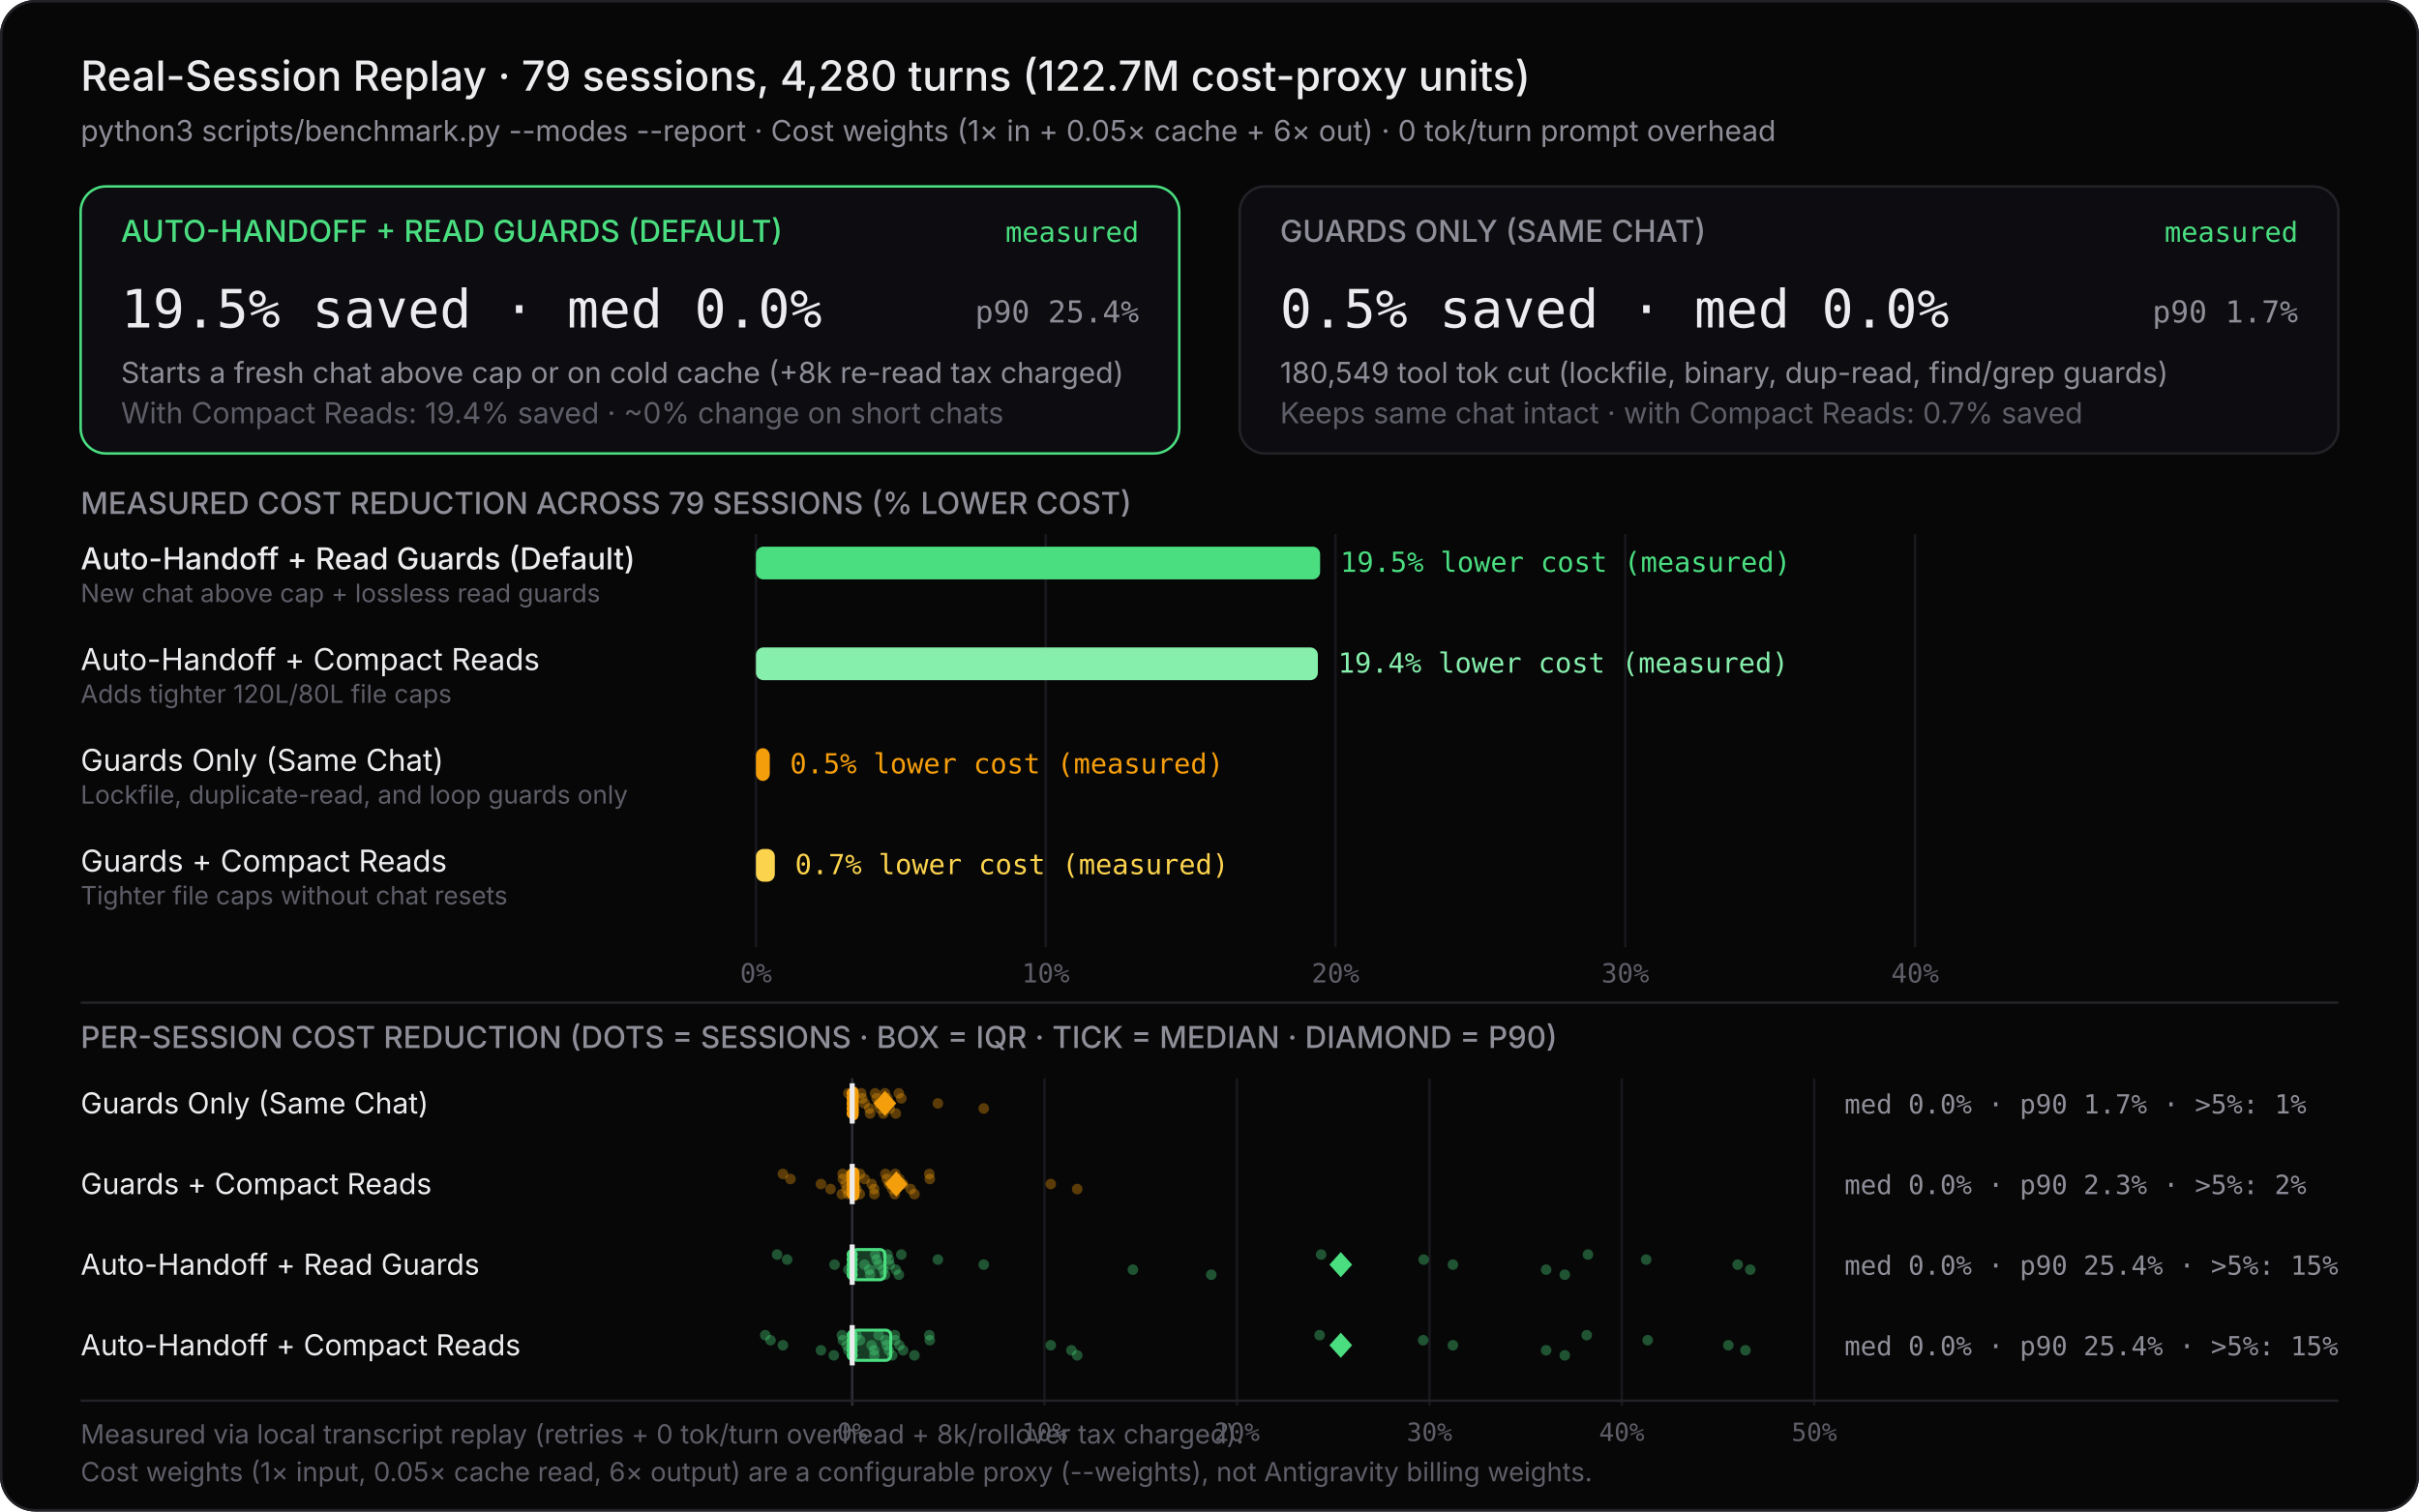
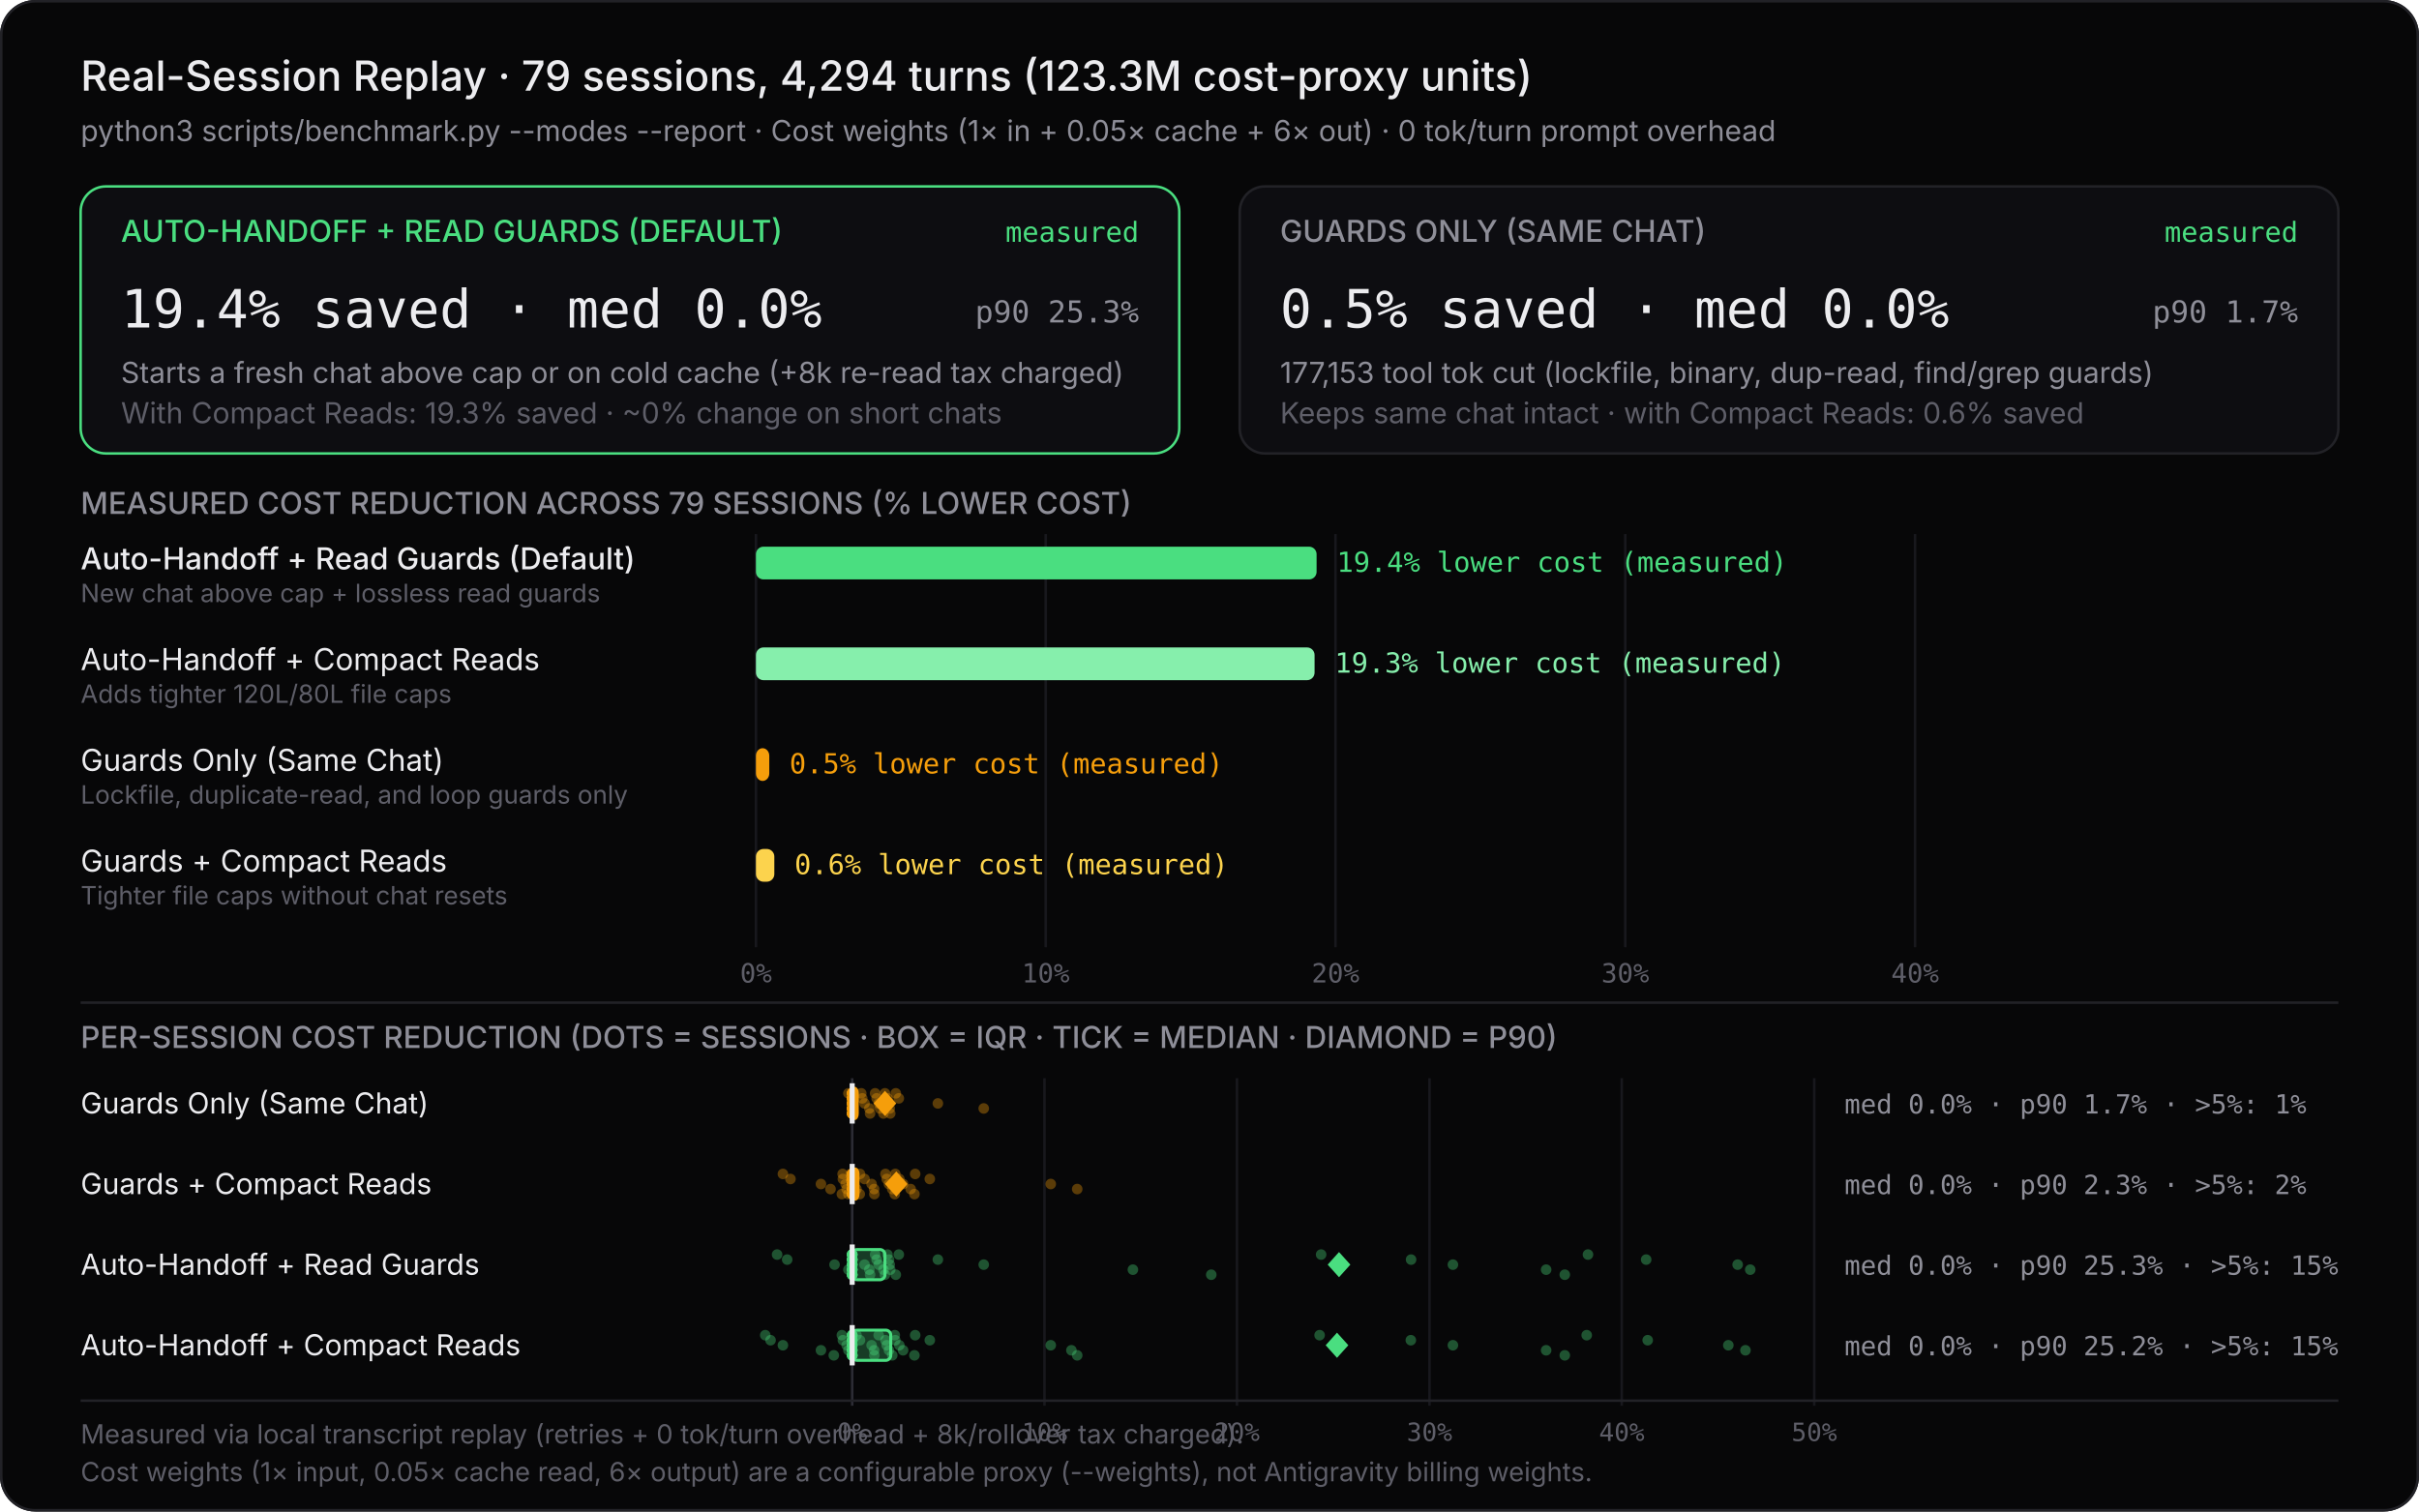
<svg xmlns="http://www.w3.org/2000/svg" viewBox="0 0 960 600" width="960" height="600" role="img" aria-label="Real-Session Measured Benchmark">
  <defs>
    <style>.t{font-family:"Google Sans","Inter",-apple-system,BlinkMacSystemFont,"Segoe UI",system-ui,sans-serif}.m{font-family:ui-monospace,SFMono-Regular,Menlo,Consolas,monospace}</style>
  </defs>
  <rect width="960" height="600" rx="14" fill="#070708" />
  <rect x="0.5" y="0.5" width="959" height="599" rx="13.5" fill="none" stroke="#222227" />
-   <text x="32" y="36" class="t" font-size="16.5" font-weight="500" fill="#ececef">Real-Session Replay · 79 sessions, 4,280 turns (122.7M cost-proxy units)</text>
+   <text x="32" y="36" class="t" font-size="16.5" font-weight="500" fill="#ececef">Real-Session Replay · 79 sessions, 4,294 turns (123.3M cost-proxy units)</text>
  <text x="32" y="56" class="t" font-size="11.5" fill="#8e8e98">python3 scripts/benchmark.py --modes --report · Cost weights (1× in + 0.05× cache + 6× out) · 0 tok/turn prompt overhead</text>
  <rect x="32" y="74" width="436" height="106" rx="10" fill="#0d0d11" stroke="#4ade80" />
  <text x="48" y="96" class="t" font-size="12" font-weight="500" fill="#4ade80">AUTO-HANDOFF + READ GUARDS (DEFAULT)</text>
  <text x="452" y="96" class="m" font-size="11" fill="#4ade80" text-anchor="end">measured</text>
-   <text x="48" y="130" class="m" font-size="21" font-weight="500" fill="#ececef">19.5% saved · med 0.0%</text>
-   <text x="452" y="128" class="m" font-size="12" fill="#8e8e98" text-anchor="end">p90 25.4%</text>
+   <text x="48" y="130" class="m" font-size="21" font-weight="500" fill="#ececef">19.4% saved · med 0.0%</text>
+   <text x="452" y="128" class="m" font-size="12" fill="#8e8e98" text-anchor="end">p90 25.3%</text>
  <text x="48" y="152" class="t" font-size="11.5" fill="#8e8e98">Starts a fresh chat above cap or on cold cache (+8k re-read tax charged)</text>
-   <text x="48" y="168" class="t" font-size="11.5" fill="#5e5e68">With Compact Reads: 19.4% saved · ~0% change on short chats</text>
+   <text x="48" y="168" class="t" font-size="11.5" fill="#5e5e68">With Compact Reads: 19.3% saved · ~0% change on short chats</text>
  <rect x="492" y="74" width="436" height="106" rx="10" fill="#0d0d11" stroke="#222227" />
  <text x="508" y="96" class="t" font-size="12" font-weight="500" fill="#8e8e98">GUARDS ONLY (SAME CHAT)</text>
  <text x="912" y="96" class="m" font-size="11" fill="#4ade80" text-anchor="end">measured</text>
  <text x="508" y="130" class="m" font-size="21" font-weight="500" fill="#ececef">0.5% saved · med 0.0%</text>
  <text x="912" y="128" class="m" font-size="12" fill="#8e8e98" text-anchor="end">p90 1.7%</text>
-   <text x="508" y="152" class="t" font-size="11.5" fill="#8e8e98">180,549 tool tok cut (lockfile, binary, dup-read, find/grep guards)</text>
-   <text x="508" y="168" class="t" font-size="11.5" fill="#5e5e68">Keeps same chat intact · with Compact Reads: 0.7% saved</text>
+   <text x="508" y="152" class="t" font-size="11.5" fill="#8e8e98">177,153 tool tok cut (lockfile, binary, dup-read, find/grep guards)</text>
+   <text x="508" y="168" class="t" font-size="11.5" fill="#5e5e68">Keeps same chat intact · with Compact Reads: 0.6% saved</text>
  <text x="32" y="204" class="t" font-size="12" font-weight="500" fill="#8e8e98">MEASURED COST REDUCTION ACROSS 79 SESSIONS (% LOWER COST)</text>
  <line x1="300.0" y1="212" x2="300.0" y2="376" stroke="#18181d" />
  <text x="300.0" y="390" class="m" font-size="10.5" fill="#5e5e68" text-anchor="middle">0%</text>
  <line x1="415.0" y1="212" x2="415.0" y2="376" stroke="#18181d" />
  <text x="415.0" y="390" class="m" font-size="10.5" fill="#5e5e68" text-anchor="middle">10%</text>
  <line x1="530.0" y1="212" x2="530.0" y2="376" stroke="#18181d" />
  <text x="530.0" y="390" class="m" font-size="10.5" fill="#5e5e68" text-anchor="middle">20%</text>
  <line x1="645.0" y1="212" x2="645.0" y2="376" stroke="#18181d" />
  <text x="645.0" y="390" class="m" font-size="10.5" fill="#5e5e68" text-anchor="middle">30%</text>
  <line x1="760.0" y1="212" x2="760.0" y2="376" stroke="#18181d" />
  <text x="760.0" y="390" class="m" font-size="10.5" fill="#5e5e68" text-anchor="middle">40%</text>
  <text x="32" y="226" class="t" font-size="12" font-weight="500" fill="#ececef">Auto-Handoff + Read Guards (Default)</text>
  <text x="32" y="239" class="t" font-size="10" fill="#5e5e68">New chat above cap + lossless read guards</text>
-   <rect x="300.0" y="217" width="223.9" height="13" rx="3" fill="#4ade80" />
-   <text x="531.9" y="227" class="m" font-size="11" font-weight="500" fill="#4ade80">19.5% lower cost (measured)</text>
+   <rect x="300.0" y="217" width="222.5" height="13" rx="3" fill="#4ade80" />
+   <text x="530.5" y="227" class="m" font-size="11" font-weight="500" fill="#4ade80">19.4% lower cost (measured)</text>
  <text x="32" y="266" class="t" font-size="12" fill="#ececef">Auto-Handoff + Compact Reads</text>
  <text x="32" y="279" class="t" font-size="10" fill="#5e5e68">Adds tighter 120L/80L file caps</text>
-   <rect x="300.0" y="257" width="223.0" height="13" rx="3" fill="#86efac" />
-   <text x="531.0" y="267" class="m" font-size="11" fill="#86efac">19.4% lower cost (measured)</text>
+   <rect x="300.0" y="257" width="221.7" height="13" rx="3" fill="#86efac" />
+   <text x="529.7" y="267" class="m" font-size="11" fill="#86efac">19.3% lower cost (measured)</text>
  <text x="32" y="306" class="t" font-size="12" fill="#ececef">Guards Only (Same Chat)</text>
  <text x="32" y="319" class="t" font-size="10" fill="#5e5e68">Lockfile, duplicate-read, and loop guards only</text>
-   <rect x="300.0" y="297" width="5.5" height="13" rx="3" fill="#f59e0b" />
-   <text x="313.5" y="307" class="m" font-size="11" fill="#f59e0b">0.5% lower cost (measured)</text>
+   <rect x="300.0" y="297" width="5.3" height="13" rx="3" fill="#f59e0b" />
+   <text x="313.3" y="307" class="m" font-size="11" fill="#f59e0b">0.5% lower cost (measured)</text>
  <text x="32" y="346" class="t" font-size="12" fill="#ececef">Guards + Compact Reads</text>
  <text x="32" y="359" class="t" font-size="10" fill="#5e5e68">Tighter file caps without chat resets</text>
-   <rect x="300.0" y="337" width="7.5" height="13" rx="3" fill="#fcd34d" />
-   <text x="315.5" y="347" class="m" font-size="11" fill="#fcd34d">0.7% lower cost (measured)</text>
+   <rect x="300.0" y="337" width="7.3" height="13" rx="3" fill="#fcd34d" />
+   <text x="315.3" y="347" class="m" font-size="11" fill="#fcd34d">0.6% lower cost (measured)</text>
  <line x1="32" y1="398" x2="928" y2="398" stroke="#222227" />
  <text x="32" y="416" class="t" font-size="12" font-weight="500" fill="#8e8e98">PER-SESSION COST REDUCTION (DOTS = SESSIONS · BOX = IQR · TICK = MEDIAN · DIAMOND = P90)</text>
  <line x1="338.2" y1="428" x2="338.2" y2="558" stroke="#2c2c34" />
  <text x="338.2" y="572" class="m" font-size="10" fill="#5e5e68" text-anchor="middle">0%</text>
  <line x1="414.5" y1="428" x2="414.5" y2="558" stroke="#18181d" />
  <text x="414.5" y="572" class="m" font-size="10" fill="#5e5e68" text-anchor="middle">10%</text>
  <line x1="490.9" y1="428" x2="490.9" y2="558" stroke="#18181d" />
  <text x="490.9" y="572" class="m" font-size="10" fill="#5e5e68" text-anchor="middle">20%</text>
  <line x1="567.3" y1="428" x2="567.3" y2="558" stroke="#18181d" />
  <text x="567.3" y="572" class="m" font-size="10" fill="#5e5e68" text-anchor="middle">30%</text>
  <line x1="643.6" y1="428" x2="643.6" y2="558" stroke="#18181d" />
  <text x="643.6" y="572" class="m" font-size="10" fill="#5e5e68" text-anchor="middle">40%</text>
  <line x1="720.0" y1="428" x2="720.0" y2="558" stroke="#18181d" />
  <text x="720.0" y="572" class="m" font-size="10" fill="#5e5e68" text-anchor="middle">50%</text>
  <text x="32" y="442" class="t" font-size="11.5" fill="#ececef">Guards Only (Same Chat)</text>
  <circle cx="336.7" cy="434.0" r="2.1" fill="#f59e0b" fill-opacity="0.35" />
  <circle cx="338.2" cy="436.0" r="2.1" fill="#f59e0b" fill-opacity="0.35" />
  <circle cx="338.2" cy="438.0" r="2.1" fill="#f59e0b" fill-opacity="0.35" />
  <circle cx="338.2" cy="440.0" r="2.1" fill="#f59e0b" fill-opacity="0.35" />
  <circle cx="338.2" cy="442.0" r="2.1" fill="#f59e0b" fill-opacity="0.35" />
  <circle cx="338.2" cy="434.0" r="2.1" fill="#f59e0b" fill-opacity="0.35" />
  <circle cx="338.2" cy="436.0" r="2.1" fill="#f59e0b" fill-opacity="0.35" />
  <circle cx="338.2" cy="438.0" r="2.1" fill="#f59e0b" fill-opacity="0.35" />
  <circle cx="338.2" cy="440.0" r="2.1" fill="#f59e0b" fill-opacity="0.35" />
  <circle cx="338.2" cy="442.0" r="2.1" fill="#f59e0b" fill-opacity="0.35" />
  <circle cx="338.2" cy="434.0" r="2.1" fill="#f59e0b" fill-opacity="0.35" />
  <circle cx="338.2" cy="436.0" r="2.1" fill="#f59e0b" fill-opacity="0.35" />
  <circle cx="338.2" cy="438.0" r="2.1" fill="#f59e0b" fill-opacity="0.35" />
  <circle cx="338.2" cy="440.0" r="2.1" fill="#f59e0b" fill-opacity="0.35" />
  <circle cx="338.2" cy="442.0" r="2.1" fill="#f59e0b" fill-opacity="0.35" />
  <circle cx="338.2" cy="434.0" r="2.1" fill="#f59e0b" fill-opacity="0.35" />
  <circle cx="338.2" cy="436.0" r="2.1" fill="#f59e0b" fill-opacity="0.35" />
  <circle cx="338.2" cy="438.0" r="2.1" fill="#f59e0b" fill-opacity="0.35" />
  <circle cx="338.2" cy="440.0" r="2.1" fill="#f59e0b" fill-opacity="0.35" />
  <circle cx="338.2" cy="442.0" r="2.1" fill="#f59e0b" fill-opacity="0.35" />
  <circle cx="338.2" cy="434.0" r="2.1" fill="#f59e0b" fill-opacity="0.35" />
  <circle cx="338.2" cy="436.0" r="2.1" fill="#f59e0b" fill-opacity="0.35" />
  <circle cx="338.2" cy="438.0" r="2.1" fill="#f59e0b" fill-opacity="0.35" />
  <circle cx="338.2" cy="440.0" r="2.1" fill="#f59e0b" fill-opacity="0.35" />
  <circle cx="338.2" cy="442.0" r="2.1" fill="#f59e0b" fill-opacity="0.35" />
  <circle cx="338.2" cy="434.0" r="2.1" fill="#f59e0b" fill-opacity="0.35" />
  <circle cx="338.2" cy="436.0" r="2.1" fill="#f59e0b" fill-opacity="0.35" />
  <circle cx="338.2" cy="438.0" r="2.1" fill="#f59e0b" fill-opacity="0.35" />
  <circle cx="338.2" cy="440.0" r="2.1" fill="#f59e0b" fill-opacity="0.35" />
  <circle cx="338.2" cy="442.0" r="2.1" fill="#f59e0b" fill-opacity="0.35" />
  <circle cx="338.2" cy="434.0" r="2.1" fill="#f59e0b" fill-opacity="0.35" />
  <circle cx="338.2" cy="436.0" r="2.1" fill="#f59e0b" fill-opacity="0.35" />
  <circle cx="338.2" cy="438.0" r="2.1" fill="#f59e0b" fill-opacity="0.35" />
  <circle cx="338.2" cy="440.0" r="2.1" fill="#f59e0b" fill-opacity="0.35" />
  <circle cx="338.2" cy="442.0" r="2.1" fill="#f59e0b" fill-opacity="0.35" />
  <circle cx="338.2" cy="434.0" r="2.1" fill="#f59e0b" fill-opacity="0.35" />
  <circle cx="338.2" cy="436.0" r="2.1" fill="#f59e0b" fill-opacity="0.35" />
  <circle cx="338.2" cy="438.0" r="2.1" fill="#f59e0b" fill-opacity="0.35" />
  <circle cx="338.2" cy="440.0" r="2.1" fill="#f59e0b" fill-opacity="0.35" />
  <circle cx="338.2" cy="442.0" r="2.1" fill="#f59e0b" fill-opacity="0.35" />
  <circle cx="338.2" cy="434.0" r="2.1" fill="#f59e0b" fill-opacity="0.35" />
  <circle cx="338.2" cy="436.0" r="2.1" fill="#f59e0b" fill-opacity="0.35" />
  <circle cx="338.2" cy="438.0" r="2.1" fill="#f59e0b" fill-opacity="0.35" />
  <circle cx="338.2" cy="440.0" r="2.1" fill="#f59e0b" fill-opacity="0.35" />
  <circle cx="338.2" cy="442.0" r="2.1" fill="#f59e0b" fill-opacity="0.35" />
  <circle cx="338.2" cy="434.0" r="2.1" fill="#f59e0b" fill-opacity="0.35" />
  <circle cx="338.2" cy="436.0" r="2.1" fill="#f59e0b" fill-opacity="0.35" />
  <circle cx="338.2" cy="438.0" r="2.1" fill="#f59e0b" fill-opacity="0.35" />
  <circle cx="338.2" cy="440.0" r="2.1" fill="#f59e0b" fill-opacity="0.35" />
  <circle cx="338.2" cy="442.0" r="2.1" fill="#f59e0b" fill-opacity="0.35" />
  <circle cx="338.2" cy="434.0" r="2.1" fill="#f59e0b" fill-opacity="0.35" />
  <circle cx="338.2" cy="436.0" r="2.1" fill="#f59e0b" fill-opacity="0.35" />
  <circle cx="338.2" cy="438.0" r="2.1" fill="#f59e0b" fill-opacity="0.35" />
  <circle cx="338.2" cy="440.0" r="2.1" fill="#f59e0b" fill-opacity="0.35" />
  <circle cx="338.2" cy="442.0" r="2.1" fill="#f59e0b" fill-opacity="0.35" />
  <circle cx="338.2" cy="434.0" r="2.1" fill="#f59e0b" fill-opacity="0.35" />
  <circle cx="338.2" cy="436.0" r="2.1" fill="#f59e0b" fill-opacity="0.35" />
  <circle cx="338.2" cy="438.0" r="2.1" fill="#f59e0b" fill-opacity="0.35" />
  <circle cx="338.2" cy="440.0" r="2.1" fill="#f59e0b" fill-opacity="0.35" />
  <circle cx="338.3" cy="442.0" r="2.1" fill="#f59e0b" fill-opacity="0.35" />
  <circle cx="341.8" cy="434.0" r="2.1" fill="#f59e0b" fill-opacity="0.35" />
  <circle cx="342.2" cy="436.0" r="2.1" fill="#f59e0b" fill-opacity="0.35" />
  <circle cx="343.1" cy="438.0" r="2.1" fill="#f59e0b" fill-opacity="0.35" />
  <circle cx="345.0" cy="440.0" r="2.1" fill="#f59e0b" fill-opacity="0.35" />
  <circle cx="345.3" cy="442.0" r="2.1" fill="#f59e0b" fill-opacity="0.35" />
  <circle cx="347.3" cy="434.0" r="2.1" fill="#f59e0b" fill-opacity="0.35" />
  <circle cx="347.9" cy="436.0" r="2.1" fill="#f59e0b" fill-opacity="0.35" />
  <circle cx="348.7" cy="438.0" r="2.1" fill="#f59e0b" fill-opacity="0.35" />
  <circle cx="349.2" cy="440.0" r="2.1" fill="#f59e0b" fill-opacity="0.35" />
  <circle cx="350.6" cy="442.0" r="2.1" fill="#f59e0b" fill-opacity="0.35" />
  <circle cx="351.2" cy="434.0" r="2.1" fill="#f59e0b" fill-opacity="0.35" />
  <circle cx="352.2" cy="436.0" r="2.1" fill="#f59e0b" fill-opacity="0.35" />
  <circle cx="352.8" cy="438.0" r="2.1" fill="#f59e0b" fill-opacity="0.35" />
  <circle cx="353.1" cy="440.0" r="2.1" fill="#f59e0b" fill-opacity="0.35" />
-   <circle cx="355.5" cy="442.0" r="2.1" fill="#f59e0b" fill-opacity="0.35" />
-   <circle cx="356.7" cy="434.0" r="2.1" fill="#f59e0b" fill-opacity="0.35" />
-   <circle cx="357.7" cy="436.0" r="2.1" fill="#f59e0b" fill-opacity="0.35" />
+   <circle cx="353.3" cy="442.0" r="2.1" fill="#f59e0b" fill-opacity="0.35" />
+   <circle cx="355.5" cy="434.0" r="2.1" fill="#f59e0b" fill-opacity="0.35" />
+   <circle cx="356.7" cy="436.0" r="2.1" fill="#f59e0b" fill-opacity="0.35" />
  <circle cx="372.2" cy="438.0" r="2.1" fill="#f59e0b" fill-opacity="0.35" />
  <circle cx="390.4" cy="440.0" r="2.1" fill="#f59e0b" fill-opacity="0.35" />
  <rect x="338.2" y="432" width="2.0" height="12" rx="2" fill="#f59e0b" fill-opacity="0.25" stroke="#f59e0b" stroke-width="1.2" />
  <line x1="338.2" y1="430" x2="338.2" y2="446" stroke="#ececef" stroke-width="2" />
  <polygon points="351.2,433 355.7,438 351.2,443 346.7,438" fill="#f59e0b" />
  <text x="732.0" y="442" class="m" font-size="10.5" fill="#8e8e98">med 0.0% · p90 1.7% · &gt;5%: 1%</text>
  <text x="32" y="474" class="t" font-size="11.5" fill="#ececef">Guards + Compact Reads</text>
  <circle cx="310.7" cy="466.0" r="2.1" fill="#f59e0b" fill-opacity="0.35" />
  <circle cx="313.7" cy="468.0" r="2.1" fill="#f59e0b" fill-opacity="0.35" />
  <circle cx="325.8" cy="470.0" r="2.1" fill="#f59e0b" fill-opacity="0.35" />
  <circle cx="329.6" cy="472.0" r="2.1" fill="#f59e0b" fill-opacity="0.35" />
  <circle cx="334.1" cy="474.0" r="2.1" fill="#f59e0b" fill-opacity="0.35" />
  <circle cx="334.4" cy="466.0" r="2.1" fill="#f59e0b" fill-opacity="0.35" />
  <circle cx="334.5" cy="468.0" r="2.1" fill="#f59e0b" fill-opacity="0.35" />
  <circle cx="335.6" cy="470.0" r="2.1" fill="#f59e0b" fill-opacity="0.35" />
  <circle cx="336.0" cy="472.0" r="2.1" fill="#f59e0b" fill-opacity="0.35" />
  <circle cx="336.7" cy="474.0" r="2.1" fill="#f59e0b" fill-opacity="0.35" />
  <circle cx="337.6" cy="466.0" r="2.1" fill="#f59e0b" fill-opacity="0.35" />
  <circle cx="337.6" cy="468.0" r="2.1" fill="#f59e0b" fill-opacity="0.35" />
  <circle cx="338.0" cy="470.0" r="2.1" fill="#f59e0b" fill-opacity="0.35" />
-   <circle cx="338.0" cy="472.0" r="2.1" fill="#f59e0b" fill-opacity="0.35" />
+   <circle cx="338.1" cy="472.0" r="2.1" fill="#f59e0b" fill-opacity="0.35" />
  <circle cx="338.2" cy="474.0" r="2.1" fill="#f59e0b" fill-opacity="0.35" />
  <circle cx="338.2" cy="466.0" r="2.1" fill="#f59e0b" fill-opacity="0.35" />
  <circle cx="338.2" cy="468.0" r="2.1" fill="#f59e0b" fill-opacity="0.35" />
  <circle cx="338.2" cy="470.0" r="2.1" fill="#f59e0b" fill-opacity="0.35" />
  <circle cx="338.2" cy="472.0" r="2.1" fill="#f59e0b" fill-opacity="0.35" />
  <circle cx="338.2" cy="474.0" r="2.1" fill="#f59e0b" fill-opacity="0.35" />
  <circle cx="338.2" cy="466.0" r="2.1" fill="#f59e0b" fill-opacity="0.35" />
  <circle cx="338.2" cy="468.0" r="2.1" fill="#f59e0b" fill-opacity="0.35" />
  <circle cx="338.2" cy="470.0" r="2.1" fill="#f59e0b" fill-opacity="0.35" />
  <circle cx="338.2" cy="472.0" r="2.1" fill="#f59e0b" fill-opacity="0.35" />
  <circle cx="338.2" cy="474.0" r="2.1" fill="#f59e0b" fill-opacity="0.35" />
  <circle cx="338.2" cy="466.0" r="2.1" fill="#f59e0b" fill-opacity="0.35" />
  <circle cx="338.2" cy="468.0" r="2.1" fill="#f59e0b" fill-opacity="0.35" />
  <circle cx="338.2" cy="470.0" r="2.1" fill="#f59e0b" fill-opacity="0.35" />
  <circle cx="338.2" cy="472.0" r="2.1" fill="#f59e0b" fill-opacity="0.35" />
  <circle cx="338.2" cy="474.0" r="2.1" fill="#f59e0b" fill-opacity="0.35" />
  <circle cx="338.2" cy="466.0" r="2.1" fill="#f59e0b" fill-opacity="0.35" />
  <circle cx="338.2" cy="468.0" r="2.1" fill="#f59e0b" fill-opacity="0.35" />
  <circle cx="338.2" cy="470.0" r="2.1" fill="#f59e0b" fill-opacity="0.35" />
  <circle cx="338.2" cy="472.0" r="2.1" fill="#f59e0b" fill-opacity="0.35" />
  <circle cx="338.2" cy="474.0" r="2.1" fill="#f59e0b" fill-opacity="0.35" />
  <circle cx="338.2" cy="466.0" r="2.1" fill="#f59e0b" fill-opacity="0.35" />
  <circle cx="338.2" cy="468.0" r="2.1" fill="#f59e0b" fill-opacity="0.35" />
  <circle cx="338.2" cy="470.0" r="2.1" fill="#f59e0b" fill-opacity="0.35" />
  <circle cx="338.2" cy="472.0" r="2.1" fill="#f59e0b" fill-opacity="0.35" />
  <circle cx="338.2" cy="474.0" r="2.1" fill="#f59e0b" fill-opacity="0.35" />
  <circle cx="338.2" cy="466.0" r="2.1" fill="#f59e0b" fill-opacity="0.35" />
  <circle cx="338.2" cy="468.0" r="2.1" fill="#f59e0b" fill-opacity="0.35" />
  <circle cx="338.2" cy="470.0" r="2.1" fill="#f59e0b" fill-opacity="0.35" />
  <circle cx="338.2" cy="472.0" r="2.1" fill="#f59e0b" fill-opacity="0.35" />
  <circle cx="338.2" cy="474.0" r="2.1" fill="#f59e0b" fill-opacity="0.35" />
  <circle cx="338.2" cy="466.0" r="2.1" fill="#f59e0b" fill-opacity="0.35" />
  <circle cx="338.2" cy="468.0" r="2.1" fill="#f59e0b" fill-opacity="0.35" />
  <circle cx="338.2" cy="470.0" r="2.1" fill="#f59e0b" fill-opacity="0.35" />
  <circle cx="338.2" cy="472.0" r="2.1" fill="#f59e0b" fill-opacity="0.35" />
  <circle cx="338.2" cy="474.0" r="2.1" fill="#f59e0b" fill-opacity="0.35" />
  <circle cx="338.2" cy="466.0" r="2.1" fill="#f59e0b" fill-opacity="0.35" />
  <circle cx="338.2" cy="468.0" r="2.1" fill="#f59e0b" fill-opacity="0.35" />
  <circle cx="338.2" cy="470.0" r="2.1" fill="#f59e0b" fill-opacity="0.35" />
  <circle cx="338.2" cy="472.0" r="2.1" fill="#f59e0b" fill-opacity="0.35" />
  <circle cx="338.2" cy="474.0" r="2.1" fill="#f59e0b" fill-opacity="0.35" />
  <circle cx="338.2" cy="466.0" r="2.1" fill="#f59e0b" fill-opacity="0.35" />
  <circle cx="338.2" cy="468.0" r="2.1" fill="#f59e0b" fill-opacity="0.35" />
  <circle cx="338.3" cy="470.0" r="2.1" fill="#f59e0b" fill-opacity="0.35" />
  <circle cx="339.9" cy="472.0" r="2.1" fill="#f59e0b" fill-opacity="0.35" />
  <circle cx="341.2" cy="474.0" r="2.1" fill="#f59e0b" fill-opacity="0.35" />
  <circle cx="341.3" cy="466.0" r="2.1" fill="#f59e0b" fill-opacity="0.35" />
  <circle cx="343.1" cy="468.0" r="2.1" fill="#f59e0b" fill-opacity="0.35" />
  <circle cx="345.9" cy="470.0" r="2.1" fill="#f59e0b" fill-opacity="0.35" />
  <circle cx="346.9" cy="472.0" r="2.1" fill="#f59e0b" fill-opacity="0.35" />
  <circle cx="347.0" cy="474.0" r="2.1" fill="#f59e0b" fill-opacity="0.35" />
  <circle cx="351.4" cy="466.0" r="2.1" fill="#f59e0b" fill-opacity="0.35" />
  <circle cx="351.9" cy="468.0" r="2.1" fill="#f59e0b" fill-opacity="0.35" />
  <circle cx="352.8" cy="470.0" r="2.1" fill="#f59e0b" fill-opacity="0.35" />
  <circle cx="354.1" cy="472.0" r="2.1" fill="#f59e0b" fill-opacity="0.35" />
  <circle cx="355.1" cy="474.0" r="2.1" fill="#f59e0b" fill-opacity="0.35" />
  <circle cx="355.3" cy="466.0" r="2.1" fill="#f59e0b" fill-opacity="0.35" />
  <circle cx="356.9" cy="468.0" r="2.1" fill="#f59e0b" fill-opacity="0.35" />
  <circle cx="358.4" cy="470.0" r="2.1" fill="#f59e0b" fill-opacity="0.35" />
  <circle cx="361.4" cy="472.0" r="2.1" fill="#f59e0b" fill-opacity="0.35" />
  <circle cx="362.9" cy="474.0" r="2.1" fill="#f59e0b" fill-opacity="0.35" />
-   <circle cx="368.8" cy="466.0" r="2.1" fill="#f59e0b" fill-opacity="0.35" />
+   <circle cx="363.2" cy="466.0" r="2.1" fill="#f59e0b" fill-opacity="0.35" />
  <circle cx="369.0" cy="468.0" r="2.1" fill="#f59e0b" fill-opacity="0.35" />
  <circle cx="417.0" cy="470.0" r="2.1" fill="#f59e0b" fill-opacity="0.35" />
  <circle cx="427.5" cy="472.0" r="2.1" fill="#f59e0b" fill-opacity="0.35" />
  <rect x="338.2" y="464" width="2.3" height="12" rx="2" fill="#f59e0b" fill-opacity="0.25" stroke="#f59e0b" stroke-width="1.2" />
  <line x1="338.2" y1="462" x2="338.2" y2="478" stroke="#ececef" stroke-width="2" />
  <polygon points="355.7,465 360.2,470 355.7,475 351.2,470" fill="#f59e0b" />
  <text x="732.0" y="474" class="m" font-size="10.5" fill="#8e8e98">med 0.0% · p90 2.3% · &gt;5%: 2%</text>
  <text x="32" y="506" class="t" font-size="11.5" fill="#ececef">Auto-Handoff + Read Guards</text>
  <circle cx="308.4" cy="498.0" r="2.1" fill="#4ade80" fill-opacity="0.35" />
  <circle cx="312.4" cy="500.0" r="2.1" fill="#4ade80" fill-opacity="0.35" />
  <circle cx="331.2" cy="502.0" r="2.1" fill="#4ade80" fill-opacity="0.35" />
  <circle cx="336.7" cy="504.0" r="2.1" fill="#4ade80" fill-opacity="0.35" />
  <circle cx="338.2" cy="506.0" r="2.1" fill="#4ade80" fill-opacity="0.35" />
  <circle cx="338.2" cy="498.0" r="2.1" fill="#4ade80" fill-opacity="0.35" />
  <circle cx="338.2" cy="500.0" r="2.1" fill="#4ade80" fill-opacity="0.35" />
  <circle cx="338.2" cy="502.0" r="2.1" fill="#4ade80" fill-opacity="0.35" />
  <circle cx="338.2" cy="504.0" r="2.1" fill="#4ade80" fill-opacity="0.35" />
  <circle cx="338.2" cy="506.0" r="2.1" fill="#4ade80" fill-opacity="0.35" />
  <circle cx="338.2" cy="498.0" r="2.1" fill="#4ade80" fill-opacity="0.35" />
  <circle cx="338.2" cy="500.0" r="2.1" fill="#4ade80" fill-opacity="0.35" />
  <circle cx="338.2" cy="502.0" r="2.1" fill="#4ade80" fill-opacity="0.35" />
  <circle cx="338.2" cy="504.0" r="2.1" fill="#4ade80" fill-opacity="0.35" />
  <circle cx="338.2" cy="506.0" r="2.1" fill="#4ade80" fill-opacity="0.35" />
  <circle cx="338.2" cy="498.0" r="2.1" fill="#4ade80" fill-opacity="0.35" />
  <circle cx="338.2" cy="500.0" r="2.1" fill="#4ade80" fill-opacity="0.35" />
  <circle cx="338.2" cy="502.0" r="2.1" fill="#4ade80" fill-opacity="0.35" />
  <circle cx="338.2" cy="504.0" r="2.1" fill="#4ade80" fill-opacity="0.35" />
  <circle cx="338.2" cy="506.0" r="2.1" fill="#4ade80" fill-opacity="0.35" />
  <circle cx="338.2" cy="498.0" r="2.1" fill="#4ade80" fill-opacity="0.35" />
  <circle cx="338.2" cy="500.0" r="2.1" fill="#4ade80" fill-opacity="0.35" />
  <circle cx="338.2" cy="502.0" r="2.1" fill="#4ade80" fill-opacity="0.35" />
  <circle cx="338.2" cy="504.0" r="2.1" fill="#4ade80" fill-opacity="0.35" />
  <circle cx="338.2" cy="506.0" r="2.1" fill="#4ade80" fill-opacity="0.35" />
  <circle cx="338.2" cy="498.0" r="2.1" fill="#4ade80" fill-opacity="0.35" />
  <circle cx="338.2" cy="500.0" r="2.1" fill="#4ade80" fill-opacity="0.35" />
  <circle cx="338.2" cy="502.0" r="2.1" fill="#4ade80" fill-opacity="0.35" />
  <circle cx="338.2" cy="504.0" r="2.1" fill="#4ade80" fill-opacity="0.35" />
  <circle cx="338.2" cy="506.0" r="2.1" fill="#4ade80" fill-opacity="0.35" />
  <circle cx="338.2" cy="498.0" r="2.1" fill="#4ade80" fill-opacity="0.35" />
  <circle cx="338.2" cy="500.0" r="2.1" fill="#4ade80" fill-opacity="0.35" />
  <circle cx="338.2" cy="502.0" r="2.1" fill="#4ade80" fill-opacity="0.35" />
  <circle cx="338.2" cy="504.0" r="2.1" fill="#4ade80" fill-opacity="0.35" />
  <circle cx="338.2" cy="506.0" r="2.1" fill="#4ade80" fill-opacity="0.35" />
  <circle cx="338.2" cy="498.0" r="2.1" fill="#4ade80" fill-opacity="0.35" />
  <circle cx="338.2" cy="500.0" r="2.1" fill="#4ade80" fill-opacity="0.35" />
  <circle cx="338.2" cy="502.0" r="2.1" fill="#4ade80" fill-opacity="0.35" />
  <circle cx="338.2" cy="504.0" r="2.1" fill="#4ade80" fill-opacity="0.35" />
  <circle cx="338.2" cy="506.0" r="2.1" fill="#4ade80" fill-opacity="0.35" />
  <circle cx="338.2" cy="498.0" r="2.1" fill="#4ade80" fill-opacity="0.35" />
  <circle cx="338.2" cy="500.0" r="2.1" fill="#4ade80" fill-opacity="0.35" />
  <circle cx="338.2" cy="502.0" r="2.1" fill="#4ade80" fill-opacity="0.35" />
  <circle cx="338.2" cy="504.0" r="2.1" fill="#4ade80" fill-opacity="0.35" />
  <circle cx="338.2" cy="506.0" r="2.1" fill="#4ade80" fill-opacity="0.35" />
  <circle cx="338.2" cy="498.0" r="2.1" fill="#4ade80" fill-opacity="0.35" />
  <circle cx="338.2" cy="500.0" r="2.1" fill="#4ade80" fill-opacity="0.35" />
  <circle cx="338.2" cy="502.0" r="2.1" fill="#4ade80" fill-opacity="0.35" />
  <circle cx="338.2" cy="504.0" r="2.1" fill="#4ade80" fill-opacity="0.35" />
  <circle cx="338.2" cy="506.0" r="2.1" fill="#4ade80" fill-opacity="0.35" />
  <circle cx="338.2" cy="498.0" r="2.1" fill="#4ade80" fill-opacity="0.35" />
  <circle cx="338.3" cy="500.0" r="2.1" fill="#4ade80" fill-opacity="0.35" />
  <circle cx="343.1" cy="502.0" r="2.1" fill="#4ade80" fill-opacity="0.35" />
  <circle cx="345.0" cy="504.0" r="2.1" fill="#4ade80" fill-opacity="0.35" />
  <circle cx="345.3" cy="506.0" r="2.1" fill="#4ade80" fill-opacity="0.35" />
  <circle cx="347.3" cy="498.0" r="2.1" fill="#4ade80" fill-opacity="0.35" />
  <circle cx="347.9" cy="500.0" r="2.1" fill="#4ade80" fill-opacity="0.35" />
  <circle cx="348.7" cy="502.0" r="2.1" fill="#4ade80" fill-opacity="0.35" />
  <circle cx="350.6" cy="504.0" r="2.1" fill="#4ade80" fill-opacity="0.35" />
  <circle cx="351.2" cy="506.0" r="2.1" fill="#4ade80" fill-opacity="0.35" />
  <circle cx="352.2" cy="498.0" r="2.1" fill="#4ade80" fill-opacity="0.35" />
  <circle cx="352.8" cy="500.0" r="2.1" fill="#4ade80" fill-opacity="0.35" />
  <circle cx="353.1" cy="502.0" r="2.1" fill="#4ade80" fill-opacity="0.35" />
-   <circle cx="355.5" cy="504.0" r="2.1" fill="#4ade80" fill-opacity="0.35" />
-   <circle cx="356.7" cy="506.0" r="2.1" fill="#4ade80" fill-opacity="0.35" />
-   <circle cx="357.7" cy="498.0" r="2.1" fill="#4ade80" fill-opacity="0.35" />
+   <circle cx="353.3" cy="504.0" r="2.1" fill="#4ade80" fill-opacity="0.35" />
+   <circle cx="355.5" cy="506.0" r="2.1" fill="#4ade80" fill-opacity="0.35" />
+   <circle cx="356.7" cy="498.0" r="2.1" fill="#4ade80" fill-opacity="0.35" />
  <circle cx="372.2" cy="500.0" r="2.1" fill="#4ade80" fill-opacity="0.35" />
  <circle cx="390.4" cy="502.0" r="2.1" fill="#4ade80" fill-opacity="0.35" />
  <circle cx="449.6" cy="504.0" r="2.1" fill="#4ade80" fill-opacity="0.35" />
  <circle cx="480.7" cy="506.0" r="2.1" fill="#4ade80" fill-opacity="0.35" />
  <circle cx="524.3" cy="498.0" r="2.1" fill="#4ade80" fill-opacity="0.35" />
-   <circle cx="565.0" cy="500.0" r="2.1" fill="#4ade80" fill-opacity="0.35" />
+   <circle cx="560.0" cy="500.0" r="2.1" fill="#4ade80" fill-opacity="0.35" />
  <circle cx="576.6" cy="502.0" r="2.1" fill="#4ade80" fill-opacity="0.35" />
  <circle cx="613.6" cy="504.0" r="2.1" fill="#4ade80" fill-opacity="0.35" />
  <circle cx="621.0" cy="506.0" r="2.1" fill="#4ade80" fill-opacity="0.35" />
  <circle cx="630.2" cy="498.0" r="2.1" fill="#4ade80" fill-opacity="0.35" />
  <circle cx="653.3" cy="500.0" r="2.1" fill="#4ade80" fill-opacity="0.35" />
  <circle cx="689.6" cy="502.0" r="2.1" fill="#4ade80" fill-opacity="0.35" />
  <circle cx="694.6" cy="504.0" r="2.1" fill="#4ade80" fill-opacity="0.35" />
  <rect x="338.2" y="496" width="13.0" height="12" rx="2" fill="#4ade80" fill-opacity="0.25" stroke="#4ade80" stroke-width="1.2" />
  <line x1="338.2" y1="494" x2="338.2" y2="510" stroke="#ececef" stroke-width="2" />
-   <polygon points="532.1,497 536.6,502 532.1,507 527.6,502" fill="#4ade80" />
-   <text x="732.0" y="506" class="m" font-size="10.5" fill="#8e8e98">med 0.0% · p90 25.4% · &gt;5%: 15%</text>
+   <polygon points="531.4,497 535.9,502 531.4,507 526.9,502" fill="#4ade80" />
+   <text x="732.0" y="506" class="m" font-size="10.5" fill="#8e8e98">med 0.0% · p90 25.3% · &gt;5%: 15%</text>
  <text x="32" y="538" class="t" font-size="11.5" fill="#ececef">Auto-Handoff + Compact Reads</text>
  <circle cx="303.7" cy="530.0" r="2.1" fill="#4ade80" fill-opacity="0.35" />
  <circle cx="305.8" cy="532.0" r="2.1" fill="#4ade80" fill-opacity="0.35" />
  <circle cx="310.7" cy="534.0" r="2.1" fill="#4ade80" fill-opacity="0.35" />
  <circle cx="325.8" cy="536.0" r="2.1" fill="#4ade80" fill-opacity="0.35" />
  <circle cx="330.9" cy="538.0" r="2.1" fill="#4ade80" fill-opacity="0.35" />
  <circle cx="334.1" cy="530.0" r="2.1" fill="#4ade80" fill-opacity="0.35" />
  <circle cx="334.5" cy="532.0" r="2.1" fill="#4ade80" fill-opacity="0.35" />
  <circle cx="336.0" cy="534.0" r="2.1" fill="#4ade80" fill-opacity="0.35" />
  <circle cx="336.7" cy="536.0" r="2.1" fill="#4ade80" fill-opacity="0.35" />
  <circle cx="338.2" cy="538.0" r="2.1" fill="#4ade80" fill-opacity="0.35" />
  <circle cx="338.2" cy="530.0" r="2.1" fill="#4ade80" fill-opacity="0.35" />
  <circle cx="338.2" cy="532.0" r="2.1" fill="#4ade80" fill-opacity="0.35" />
  <circle cx="338.2" cy="534.0" r="2.1" fill="#4ade80" fill-opacity="0.35" />
  <circle cx="338.2" cy="536.0" r="2.1" fill="#4ade80" fill-opacity="0.35" />
  <circle cx="338.2" cy="538.0" r="2.1" fill="#4ade80" fill-opacity="0.35" />
  <circle cx="338.2" cy="530.0" r="2.1" fill="#4ade80" fill-opacity="0.35" />
  <circle cx="338.2" cy="532.0" r="2.1" fill="#4ade80" fill-opacity="0.35" />
  <circle cx="338.2" cy="534.0" r="2.1" fill="#4ade80" fill-opacity="0.35" />
  <circle cx="338.2" cy="536.0" r="2.1" fill="#4ade80" fill-opacity="0.35" />
  <circle cx="338.2" cy="538.0" r="2.1" fill="#4ade80" fill-opacity="0.35" />
  <circle cx="338.2" cy="530.0" r="2.1" fill="#4ade80" fill-opacity="0.35" />
  <circle cx="338.2" cy="532.0" r="2.1" fill="#4ade80" fill-opacity="0.35" />
  <circle cx="338.2" cy="534.0" r="2.1" fill="#4ade80" fill-opacity="0.35" />
  <circle cx="338.2" cy="536.0" r="2.1" fill="#4ade80" fill-opacity="0.35" />
  <circle cx="338.2" cy="538.0" r="2.1" fill="#4ade80" fill-opacity="0.35" />
  <circle cx="338.2" cy="530.0" r="2.1" fill="#4ade80" fill-opacity="0.35" />
  <circle cx="338.2" cy="532.0" r="2.1" fill="#4ade80" fill-opacity="0.35" />
  <circle cx="338.2" cy="534.0" r="2.1" fill="#4ade80" fill-opacity="0.35" />
  <circle cx="338.2" cy="536.0" r="2.1" fill="#4ade80" fill-opacity="0.35" />
  <circle cx="338.2" cy="538.0" r="2.1" fill="#4ade80" fill-opacity="0.35" />
  <circle cx="338.2" cy="530.0" r="2.1" fill="#4ade80" fill-opacity="0.35" />
  <circle cx="338.2" cy="532.0" r="2.1" fill="#4ade80" fill-opacity="0.35" />
  <circle cx="338.2" cy="534.0" r="2.1" fill="#4ade80" fill-opacity="0.35" />
  <circle cx="338.2" cy="536.0" r="2.1" fill="#4ade80" fill-opacity="0.35" />
  <circle cx="338.2" cy="538.0" r="2.1" fill="#4ade80" fill-opacity="0.35" />
  <circle cx="338.2" cy="530.0" r="2.1" fill="#4ade80" fill-opacity="0.35" />
  <circle cx="338.2" cy="532.0" r="2.1" fill="#4ade80" fill-opacity="0.35" />
  <circle cx="338.2" cy="534.0" r="2.1" fill="#4ade80" fill-opacity="0.35" />
  <circle cx="338.2" cy="536.0" r="2.1" fill="#4ade80" fill-opacity="0.35" />
  <circle cx="338.2" cy="538.0" r="2.1" fill="#4ade80" fill-opacity="0.35" />
  <circle cx="338.2" cy="530.0" r="2.1" fill="#4ade80" fill-opacity="0.35" />
  <circle cx="338.2" cy="532.0" r="2.1" fill="#4ade80" fill-opacity="0.35" />
  <circle cx="338.2" cy="534.0" r="2.1" fill="#4ade80" fill-opacity="0.35" />
  <circle cx="338.2" cy="536.0" r="2.1" fill="#4ade80" fill-opacity="0.35" />
  <circle cx="338.2" cy="538.0" r="2.1" fill="#4ade80" fill-opacity="0.35" />
  <circle cx="338.2" cy="530.0" r="2.1" fill="#4ade80" fill-opacity="0.35" />
  <circle cx="338.2" cy="532.0" r="2.1" fill="#4ade80" fill-opacity="0.35" />
  <circle cx="338.2" cy="534.0" r="2.1" fill="#4ade80" fill-opacity="0.35" />
  <circle cx="338.2" cy="536.0" r="2.1" fill="#4ade80" fill-opacity="0.35" />
  <circle cx="338.3" cy="538.0" r="2.1" fill="#4ade80" fill-opacity="0.35" />
  <circle cx="339.9" cy="530.0" r="2.1" fill="#4ade80" fill-opacity="0.35" />
  <circle cx="341.3" cy="532.0" r="2.1" fill="#4ade80" fill-opacity="0.35" />
  <circle cx="345.9" cy="534.0" r="2.1" fill="#4ade80" fill-opacity="0.35" />
  <circle cx="346.9" cy="536.0" r="2.1" fill="#4ade80" fill-opacity="0.35" />
  <circle cx="347.0" cy="538.0" r="2.1" fill="#4ade80" fill-opacity="0.35" />
  <circle cx="348.7" cy="530.0" r="2.1" fill="#4ade80" fill-opacity="0.35" />
  <circle cx="351.4" cy="532.0" r="2.1" fill="#4ade80" fill-opacity="0.35" />
  <circle cx="351.9" cy="534.0" r="2.1" fill="#4ade80" fill-opacity="0.35" />
  <circle cx="352.8" cy="536.0" r="2.1" fill="#4ade80" fill-opacity="0.35" />
  <circle cx="354.1" cy="538.0" r="2.1" fill="#4ade80" fill-opacity="0.35" />
  <circle cx="355.1" cy="530.0" r="2.1" fill="#4ade80" fill-opacity="0.35" />
  <circle cx="355.3" cy="532.0" r="2.1" fill="#4ade80" fill-opacity="0.35" />
  <circle cx="356.9" cy="534.0" r="2.1" fill="#4ade80" fill-opacity="0.35" />
  <circle cx="358.4" cy="536.0" r="2.1" fill="#4ade80" fill-opacity="0.35" />
  <circle cx="362.9" cy="538.0" r="2.1" fill="#4ade80" fill-opacity="0.35" />
-   <circle cx="368.8" cy="530.0" r="2.1" fill="#4ade80" fill-opacity="0.35" />
+   <circle cx="363.2" cy="530.0" r="2.1" fill="#4ade80" fill-opacity="0.35" />
  <circle cx="369.0" cy="532.0" r="2.1" fill="#4ade80" fill-opacity="0.35" />
  <circle cx="417.0" cy="534.0" r="2.1" fill="#4ade80" fill-opacity="0.35" />
  <circle cx="425.2" cy="536.0" r="2.1" fill="#4ade80" fill-opacity="0.35" />
  <circle cx="427.5" cy="538.0" r="2.1" fill="#4ade80" fill-opacity="0.35" />
  <circle cx="523.7" cy="530.0" r="2.1" fill="#4ade80" fill-opacity="0.35" />
-   <circle cx="564.8" cy="532.0" r="2.1" fill="#4ade80" fill-opacity="0.35" />
+   <circle cx="559.9" cy="532.0" r="2.1" fill="#4ade80" fill-opacity="0.35" />
  <circle cx="576.6" cy="534.0" r="2.1" fill="#4ade80" fill-opacity="0.35" />
  <circle cx="613.6" cy="536.0" r="2.1" fill="#4ade80" fill-opacity="0.35" />
  <circle cx="621.0" cy="538.0" r="2.1" fill="#4ade80" fill-opacity="0.35" />
  <circle cx="629.7" cy="530.0" r="2.1" fill="#4ade80" fill-opacity="0.35" />
  <circle cx="653.9" cy="532.0" r="2.1" fill="#4ade80" fill-opacity="0.35" />
  <circle cx="685.9" cy="534.0" r="2.1" fill="#4ade80" fill-opacity="0.35" />
  <circle cx="692.7" cy="536.0" r="2.1" fill="#4ade80" fill-opacity="0.35" />
  <rect x="338.2" y="528" width="15.3" height="12" rx="2" fill="#4ade80" fill-opacity="0.25" stroke="#4ade80" stroke-width="1.2" />
  <line x1="338.2" y1="526" x2="338.2" y2="542" stroke="#ececef" stroke-width="2" />
-   <polygon points="532.1,529 536.6,534 532.1,539 527.6,534" fill="#4ade80" />
-   <text x="732.0" y="538" class="m" font-size="10.5" fill="#8e8e98">med 0.0% · p90 25.4% · &gt;5%: 15%</text>
+   <polygon points="530.6,529 535.1,534 530.6,539 526.1,534" fill="#4ade80" />
+   <text x="732.0" y="538" class="m" font-size="10.5" fill="#8e8e98">med 0.0% · p90 25.2% · &gt;5%: 15%</text>
  <line x1="32" y1="556" x2="928" y2="556" stroke="#222227" />
  <text x="32" y="573" class="t" font-size="10.5" fill="#5e5e68">Measured via local transcript replay (retries + 0 tok/turn overhead + 8k/rollover tax charged).</text>
  <text x="32" y="588" class="t" font-size="10.5" fill="#5e5e68">Cost weights (1× input, 0.05× cache read, 6× output) are a configurable proxy (--weights), not Antigravity billing weights.</text>
</svg>
